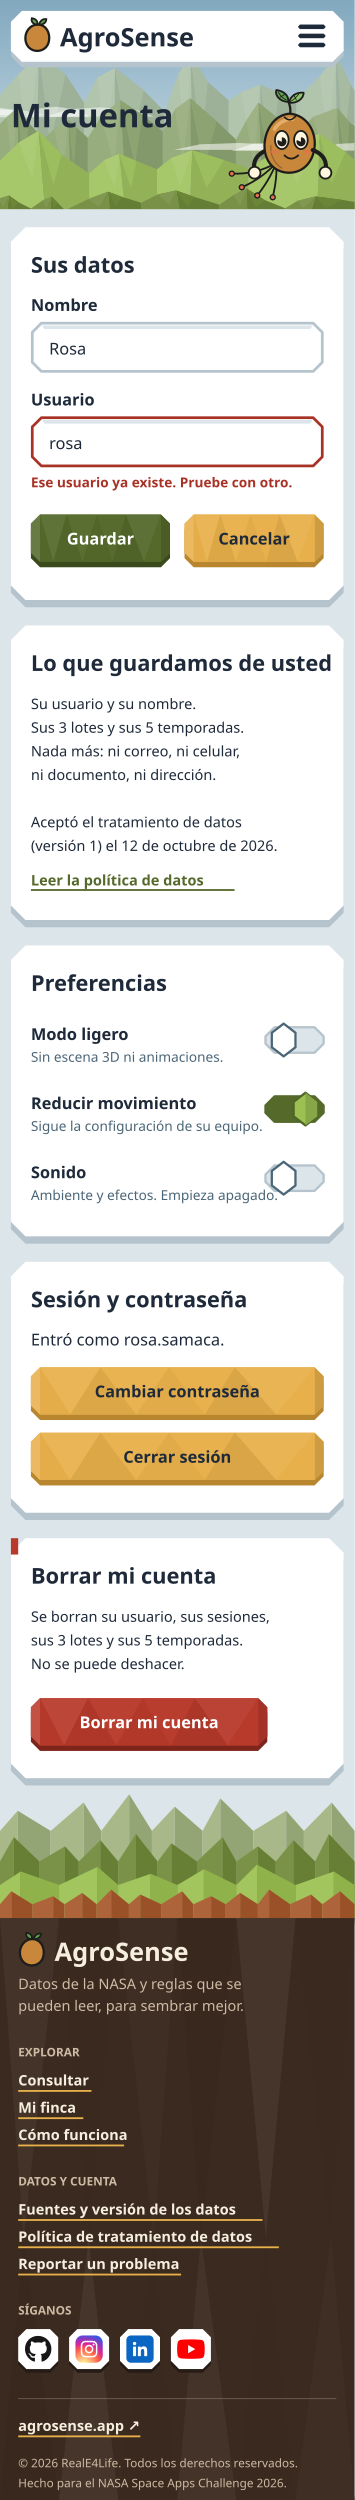
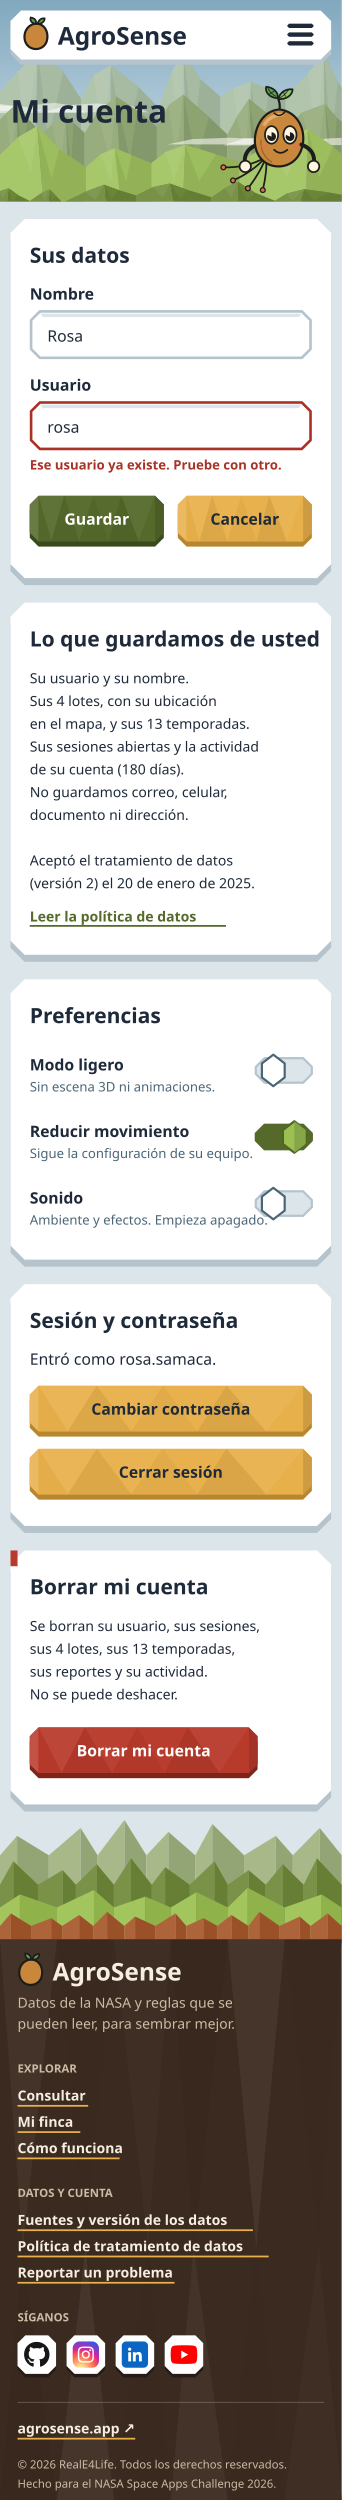
- <svg xmlns="http://www.w3.org/2000/svg" width="390" height="2750" viewBox="0 0 390 2750">
-   <rect width="390" height="2014" fill="#DCE5EA" />
+ <svg xmlns="http://www.w3.org/2000/svg" width="390" height="2854" viewBox="0 0 390 2854">
+   <rect width="390" height="2118" fill="#DCE5EA" />
  <g transform="translate(0 0)">
    <defs>
      <clipPath id="recorte-perfil-m-e">
        <rect width="390" height="230" />
      </clipPath>
    </defs>
    <g id="fondo" clip-path="url(#recorte-perfil-m-e)">
      <g transform="translate(0 -6.875) scale(0.270833)">
        <g id="cielo">
          <defs>
            <linearGradient id="cielo-region" x1="0" y1="0" x2="0" y2="1">
              <stop offset="0" stop-color="#7FA6BC" />
              <stop offset="1" stop-color="#D6E6EE" />
            </linearGradient>
          </defs>
          <rect width="1440" height="900" fill="url(#cielo-region)" />
        </g>
        <g id="lejano">
          <polygon points="-40,454.693 75.877,326.973 158.844,242.359 140.257,900 -40,900" fill="#B1C5AC" />
          <polygon points="158.844,242.359 266.239,327.275 341.38,441.386 341.38,900 140.257,900" fill="#9DB098" />
          <polygon points="75.877,326.973 158.844,242.359 108.067,613.487" fill="#B6C8B2" />
          <polygon points="158.844,242.359 266.239,327.275 203.248,613.637" fill="#A7BBA2" />
          <polygon points="341.38,441.386 395.93,340.965 467.244,301.684 462.617,900 341.38,900" fill="#B1C5AC" />
          <polygon points="467.244,301.684 584.122,392.609 668.729,478.407 668.729,900 462.617,900" fill="#9DB098" />
          <polygon points="395.93,340.965 467.244,301.684 429.274,620.483" fill="#B6C8B2" />
          <polygon points="467.244,301.684 584.122,392.609 523.37,646.304" fill="#A7BBA2" />
          <polygon points="668.729,478.407 724.213,327.825 773.744,246.424 788.926,900 668.729,900" fill="#B1C5AC" />
          <polygon points="773.744,246.424 844.089,358.54 929.16,432.507 929.16,900 788.926,900" fill="#9DB098" />
          <polygon points="724.213,327.825 773.744,246.424 756.569,613.912" fill="#B6C8B2" />
          <polygon points="773.744,246.424 844.089,358.54 816.507,629.27" fill="#A7BBA2" />
          <polygon points="929.16,432.507 981.177,399.492 1056.79,370.344 1061.62,900 929.16,900" fill="#B1C5AC" />
          <polygon points="1056.79,370.344 1134.06,402.289 1204.38,431.29 1204.38,900 1061.62,900" fill="#9DB098" />
          <polygon points="981.177,399.492 1056.79,370.344 1021.4,649.746" fill="#B6C8B2" />
          <polygon points="1056.79,370.344 1134.06,402.289 1097.84,651.144" fill="#A7BBA2" />
          <polygon points="1204.38,431.29 1299.5,334.374 1365.48,249.324 1367.53,900 1204.38,900" fill="#B1C5AC" />
          <polygon points="1365.48,249.324 1423.85,366.704 1480,461.93 1480,900 1367.53,900" fill="#9DB098" />
          <polygon points="1299.5,334.374 1365.48,249.324 1333.52,617.187" fill="#B6C8B2" />
          <polygon points="1365.48,249.324 1423.85,366.704 1395.69,633.352" fill="#A7BBA2" />
        </g>
        <g id="niebla-lejana">
          <polygon points="92.857,501.218 147.105,467.269 228.477,458.782 320.698,471.513 364.097,501.218" fill="#FFFFFF" fill-opacity="0.5" />
          <polygon points="-191.785,501.895 -132.606,466.863 -43.838,458.105 56.766,471.242 104.109,501.895" fill="#FFFFFF" fill-opacity="0.5" />
          <polygon points="-317.941,493.036 -217.747,472.179 -67.454,466.964 102.877,474.786 183.033,493.036" fill="#FFFFFF" fill-opacity="0.5" />
          <polygon points="189.911,498.619 277.206,468.828 408.149,461.381 556.551,472.552 626.387,498.619" fill="#FFFFFF" fill-opacity="0.5" />
        </g>
        <g id="medio">
          <polygon points="-40,569.139 26.541,502.11 71.376,461.985 73.876,900 -40,900" fill="#98AD7E" />
          <polygon points="71.376,461.985 116.925,524.689 177.843,589.049 177.843,900 73.876,900" fill="#84996B" />
          <polygon points="26.541,502.11 71.376,461.985 50.209,701.055" fill="#9EB286" />
          <polygon points="71.376,461.985 116.925,524.689 95.401,712.344" fill="#8DA372" />
          <polygon points="177.843,589.049 220.062,548.382 277.861,513.069 289.471,900 177.843,900" fill="#98AD7E" />
          <polygon points="277.861,513.069 310.176,542.301 356.986,585.522 356.986,900 289.471,900" fill="#84996B" />
          <polygon points="220.062,548.382 277.861,513.069 254.766,724.191" fill="#9EB286" />
          <polygon points="277.861,513.069 310.176,542.301 299.823,721.15" fill="#8DA372" />
          <polygon points="356.986,585.522 410.523,498.543 488.431,432.195 516.602,900 356.986,900" fill="#98AD7E" />
          <polygon points="488.431,432.195 579.683,492.394 661.292,559.909 661.292,900 516.602,900" fill="#84996B" />
          <polygon points="410.523,498.543 488.431,432.195 463.563,699.271" fill="#9EB286" />
          <polygon points="488.431,432.195 579.683,492.394 548.142,696.197" fill="#8DA372" />
          <polygon points="661.292,559.909 710.803,469.331 772.724,424.672 774.723,900 661.292,900" fill="#98AD7E" />
          <polygon points="772.724,424.672 880.708,518.496 958.351,592.042 958.351,900 774.723,900" fill="#84996B" />
          <polygon points="710.803,469.331 772.724,424.672 742.763,684.665" fill="#9EB286" />
          <polygon points="772.724,424.672 880.708,518.496 827.715,709.248" fill="#8DA372" />
          <polygon points="958.351,592.042 999.417,516.354 1049.29,442.694 1069.91,900 958.351,900" fill="#98AD7E" />
          <polygon points="1049.29,442.694 1120.31,499.279 1200.32,570.423 1200.32,900 1069.91,900" fill="#84996B" />
          <polygon points="999.417,516.354 1049.29,442.694 1034.66,708.177" fill="#9EB286" />
          <polygon points="1049.29,442.694 1120.31,499.279 1095.11,699.64" fill="#8DA372" />
          <polygon points="1200.32,570.423 1271.91,500.236 1369.89,464.039 1394.01,900 1200.32,900" fill="#98AD7E" />
          <polygon points="1369.89,464.039 1419.31,521.772 1480,566.564 1480,900 1394.01,900" fill="#84996B" />
          <polygon points="1271.91,500.236 1369.89,464.039 1332.96,700.118" fill="#9EB286" />
          <polygon points="1369.89,464.039 1419.31,521.772 1406.66,710.886" fill="#8DA372" />
        </g>
        <g id="niebla-media">
          <polygon points="1287.07,636.935 1372.18,609.839 1499.85,603.065 1644.54,613.226 1712.63,636.935" fill="#FFFFFF" fill-opacity="0.55" />
          <polygon points="707.3,633.972 811.195,611.617 967.039,606.028 1143.66,614.411 1226.78,633.972" fill="#FFFFFF" fill-opacity="0.55" />
          <polygon points="940.147,638.064 1028.28,609.162 1160.49,601.936 1310.32,612.774 1380.83,638.064" fill="#FFFFFF" fill-opacity="0.55" />
        </g>
        <g id="cercano">
          <polygon points="-40,716.101 77.047,603.741 157.199,556.848 184.3,900 -40,900" fill="#A7C86A" />
          <polygon points="157.199,556.848 249.721,653.337 362.08,730.1 362.08,900 184.3,900" fill="#93B258" />
          <polygon points="77.047,603.741 157.199,556.848 130.674,751.871" fill="#ACCB74" />
          <polygon points="157.199,556.848 249.721,653.337 217.01,776.669" fill="#9CBE5E" />
          <polygon points="362.08,730.1 423.021,676.441 484.217,649.777 510.533,900 362.08,900" fill="#A7C86A" />
          <polygon points="484.217,649.777 553.724,679.025 637.641,712.888 637.641,900 510.533,900" fill="#93B258" />
          <polygon points="423.021,676.441 484.217,649.777 466.777,788.22" fill="#ACCB74" />
          <polygon points="484.217,649.777 553.724,679.025 532.128,789.512" fill="#9CBE5E" />
          <polygon points="637.641,712.888 695.716,667.278 781.448,635.738 769.119,900 637.641,900" fill="#A7C86A" />
          <polygon points="781.448,635.738 910.004,675.809 1009.02,708.287 1009.02,900 769.119,900" fill="#93B258" />
          <polygon points="695.716,667.278 781.448,635.738 732.418,783.639" fill="#ACCB74" />
          <polygon points="781.448,635.738 910.004,675.809 839.561,787.904" fill="#9CBE5E" />
          <polygon points="1009.02,708.287 1127.83,637.125 1298.32,568.841 1287.82,900 1009.02,900" fill="#A7C86A" />
          <polygon points="1298.32,568.841 1403.44,643.662 1480,707.434 1480,900 1287.82,900" fill="#93B258" />
          <polygon points="1127.83,637.125 1298.32,568.841 1207.83,768.562" fill="#ACCB74" />
          <polygon points="1298.32,568.841 1403.44,643.662 1345.63,771.831" fill="#9CBE5E" />
        </g>
        <g id="primer-plano">
          <polygon points="-40,858.628 -3.114,831.774 36.222,819.024 26.952,900 -40,900" fill="#789146" />
          <polygon points="36.222,819.024 76.307,847.633 125.432,872.465 125.432,900 26.952,900" fill="#657E35" />
          <polygon points="-3.114,831.774 36.222,819.024 11.919,865.887" fill="#809852" />
          <polygon points="36.222,819.024 76.307,847.633 51.63,873.817" fill="#6C8638" />
          <polygon points="125.432,872.465 172.811,839.512 209.371,823.486 203.093,900 125.432,900" fill="#789146" />
          <polygon points="209.371,823.486 234.383,849.102 264.237,879.293 264.237,900 203.093,900" fill="#657E35" />
          <polygon points="172.811,839.512 209.371,823.486 187.952,869.756" fill="#809852" />
          <polygon points="209.371,823.486 234.383,849.102 218.738,874.551" fill="#6C8638" />
          <polygon points="264.237,879.293 358.266,834.071 438.429,803.983 447.313,900 264.237,900" fill="#789146" />
          <polygon points="438.429,803.983 495.226,824.925 573.191,848.763 573.191,900 447.313,900" fill="#657E35" />
          <polygon points="358.266,834.071 438.429,803.983 402.79,867.035" fill="#809852" />
          <polygon points="438.429,803.983 495.226,824.925 471.27,862.462" fill="#6C8638" />
          <polygon points="573.191,848.763 642.138,814.536 715.383,798.912 733.052,900 573.191,900" fill="#789146" />
          <polygon points="715.383,798.912 789.153,825.408 891.49,856.63 891.49,900 733.052,900" fill="#657E35" />
          <polygon points="642.138,814.536 715.383,798.912 687.595,857.268" fill="#809852" />
          <polygon points="715.383,798.912 789.153,825.408 761.102,862.704" fill="#6C8638" />
          <polygon points="891.49,856.63 946.7,818.573 1001.86,791.054 1004.53,900 891.49,900" fill="#789146" />
          <polygon points="1001.86,791.054 1075.16,837.815 1158.4,871.375 1158.4,900 1004.53,900" fill="#657E35" />
          <polygon points="946.7,818.573 1001.86,791.054 975.616,859.286" fill="#809852" />
          <polygon points="1001.86,791.054 1075.16,837.815 1039.85,868.908" fill="#6C8638" />
          <polygon points="1158.4,871.375 1207.7,841.249 1281.31,822.952 1257.72,900 1158.4,900" fill="#789146" />
          <polygon points="1281.31,822.952 1389.46,837.224 1480,852.622 1480,900 1257.72,900" fill="#657E35" />
          <polygon points="1207.7,841.249 1281.31,822.952 1232.71,870.624" fill="#809852" />
          <polygon points="1281.31,822.952 1389.46,837.224 1323.59,868.612" fill="#6C8638" />
        </g>
      </g>
    </g>
  </g>
  <g id="barra" transform="translate(0 0)">
    <polygon points="24,18 366,18 378,30 378,62 366,74 24,74 12,62 12,30" fill="#B4C3CC" />
    <polygon points="24,12 366,12 378,24 378,56 366,68 24,68 12,56 12,24" fill="#FFFFFF" />
    <g id="marca" transform="translate(26 18)">
      <path d="M16 9c9 .6 13 9 12 17-.8 8-7 12-13 12S3 34 2 26C1 17 7 9 16 9z" fill="#C8873A" stroke="#1D1D1B" stroke-width="2.5" />
      <path d="M15 9c-5 0-7-4-6-7 4 .6 7 3 6 7zm2 0c4 .6 8-2 8-6-4-.6-7 2-8 6z" fill="#5FA052" stroke="#1D1D1B" stroke-width="2" />
      <text x="40" y="33" font-family="Fredoka" font-weight="600" font-size="28" fill="#1E2A3A" text-anchor="start">AgroSense</text>
    </g>
    <polygon points="330,27 356,27 358,29 358,30 356,32 330,32 328,30 328,29" fill="#1E2A3A" />
    <polygon points="330,37 356,37 358,39 358,40 356,42 330,42 328,40 328,39" fill="#1E2A3A" />
    <polygon points="330,47 356,47 358,49 358,50 356,52 330,52 328,50 328,49" fill="#1E2A3A" />
  </g>
  <text x="12" y="140" font-family="Fredoka" font-weight="600" font-size="36" fill="#1E2A3A" text-anchor="start">Mi cuenta</text>
  <g id="mascota" transform="translate(240 96) scale(0.5)">
    <g id="semilla" transform="translate(0 0)">
      <path d="M128 166 Q85 192 30 190" fill="none" stroke="#1D1D1B" stroke-width="4" stroke-linecap="round" stroke-linejoin="round" />
      <circle cx="30" cy="190" r="5.5" fill="#E76F51" stroke="#1D1D1B" stroke-width="3" />
      <path d="M128 166 Q96 201 52 220" fill="none" stroke="#1D1D1B" stroke-width="4" stroke-linecap="round" stroke-linejoin="round" />
      <circle cx="52" cy="220" r="5.5" fill="#E76F51" stroke="#1D1D1B" stroke-width="3" />
      <path d="M128 166 Q113 204 86 238" fill="none" stroke="#1D1D1B" stroke-width="4" stroke-linecap="round" stroke-linejoin="round" />
      <circle cx="86" cy="238" r="5.5" fill="#E76F51" stroke="#1D1D1B" stroke-width="3" />
      <path d="M128 166 Q130 200 120 242" fill="none" stroke="#1D1D1B" stroke-width="4" stroke-linecap="round" stroke-linejoin="round" />
      <circle cx="120" cy="242" r="5.5" fill="#E76F51" stroke="#1D1D1B" stroke-width="3" />
      <path d="M108 138 C82 148 76 166 80 184" fill="none" stroke="#1D1D1B" stroke-width="9" stroke-linecap="round" stroke-linejoin="round" />
      <circle cx="80" cy="188" r="13" fill="#FFF6E0" stroke="#1D1D1B" stroke-width="4" />
      <path d="M158 62 C160 48 158 40 154 30" fill="none" stroke="#1D1D1B" stroke-width="5" stroke-linecap="round" stroke-linejoin="round" />
      <path d="M154 32 C136 32 124 18 128 6 C144 8 156 18 154 32Z" fill="#5FA052" stroke="#1D1D1B" stroke-width="4" stroke-linecap="round" stroke-linejoin="round" />
      <path d="M156 34 C172 36 188 26 188 12 C172 10 158 20 156 34Z" fill="#8CC56A" stroke="#1D1D1B" stroke-width="4" stroke-linecap="round" stroke-linejoin="round" />
      <path d="M150 28 C142 24 136 18 132 10 M146 16 L136 22 M178 14 C172 22 166 28 158 32 M172 28 L166 16" fill="none" stroke="#1D1D1B" stroke-width="1.8" stroke-linecap="round" stroke-linejoin="round" />
      <path d="M158 58 C196 62 216 98 212 132 C208 168 184 188 156 188 C126 188 104 166 102 134 C100 98 122 60 158 58Z" fill="#C8873A" stroke="#1D1D1B" stroke-width="5" stroke-linecap="round" stroke-linejoin="round" />
      <path d="M124 92 A46 46 0 0 1 164 70" fill="none" stroke="#E3AE68" stroke-width="8" stroke-linecap="round" stroke-linejoin="round" />
      <path d="M116 128 C114 150 124 168 140 178" fill="none" stroke="#1D1D1B" stroke-width="2.5" stroke-linecap="round" stroke-linejoin="round" opacity="0.35" />
      <path d="M146 66 Q158 78 170 64" fill="none" stroke="#1D1D1B" stroke-width="3.5" stroke-linecap="round" stroke-linejoin="round" />
      <ellipse cx="124" cy="142" rx="9" ry="5" fill="#E76F51" opacity="0.55" />
      <ellipse cx="196" cy="142" rx="9" ry="5" fill="#E76F51" opacity="0.55" />
      <ellipse cx="140" cy="116" rx="15" ry="20" fill="#FFF6E0" stroke="#1D1D1B" stroke-width="4" />
      <path d="M140 120 m0 -10 a10 10 0 1 1 -9 6 l9 4Z" fill="#1D1D1B" />
      <ellipse cx="182" cy="116" rx="15" ry="20" fill="#FFF6E0" stroke="#1D1D1B" stroke-width="4" />
      <path d="M182 120 m0 -10 a10 10 0 1 1 -9 6 l9 4Z" fill="#1D1D1B" />
      <path d="M146 150 Q160 164 176 150" fill="none" stroke="#1D1D1B" stroke-width="4" stroke-linecap="round" stroke-linejoin="round" />
      <path d="M208 138 C234 148 240 166 236 184" fill="none" stroke="#1D1D1B" stroke-width="9" stroke-linecap="round" stroke-linejoin="round" />
      <circle cx="236" cy="188" r="13" fill="#FFF6E0" stroke="#1D1D1B" stroke-width="4" />
    </g>
  </g>
  <g id="tarjeta" transform="translate(12 250)">
    <polygon points="16,8 350,8 366,24 366,402 350,418 16,418 0,402 0,24" fill="#B4C3CC" />
    <polygon points="16,0 350,0 366,16 366,394 350,410 16,410 0,394 0,16" fill="#FFFFFF" />
  </g>
  <g id="sus-datos" transform="translate(12 250)">
    <text x="22" y="50" font-family="Fredoka" font-weight="600" font-size="24" fill="#1E2A3A" text-anchor="start">Sus datos</text>
    <g id="campo-nombre" transform="translate(22 92)">
      <text x="0" y="0" font-family="Atkinson Hyperlegible" font-weight="700" font-size="18" fill="#1E2A3A" text-anchor="start">Nombre</text>
      <polygon points="11.5,13.5 310.5,13.5 320.5,23.5 320.5,56.5 310.5,66.5 11.5,66.5 1.5,56.5 1.5,23.5" fill="#FFFFFF" stroke="#B4C3CC" stroke-width="3" stroke-linejoin="round" />
      <polygon points="12,16 310,16 307,20 15,20" fill="#DCE5EA" />
      <text x="20" y="48" font-family="Atkinson Hyperlegible" font-weight="400" font-size="18" fill="#1E2A3A" text-anchor="start">Rosa</text>
    </g>
    <g id="campo-usuario" transform="translate(22 196)">
      <text x="0" y="0" font-family="Atkinson Hyperlegible" font-weight="700" font-size="18" fill="#1E2A3A" text-anchor="start">Usuario</text>
      <polygon points="11.5,13.5 310.5,13.5 320.5,23.5 320.5,56.5 310.5,66.5 11.5,66.5 1.5,56.5 1.5,23.5" fill="#FFFFFF" stroke="#A93226" stroke-width="3" stroke-linejoin="round" />
      <polygon points="12,16 310,16 307,20 15,20" fill="#DCE5EA" />
      <text x="20" y="48" font-family="Atkinson Hyperlegible" font-weight="400" font-size="18" fill="#1E2A3A" text-anchor="start">rosa</text>
      <text x="0" y="90" font-family="Atkinson Hyperlegible" font-weight="700" font-size="15" fill="#A93226" text-anchor="start">Ese usuario ya existe. Pruebe con otro.</text>
    </g>
    <g id="boton-primary" transform="translate(22 316)">
      <polygon points="10,6 143,6 153,16 153,48 143,58 10,58 0,48 0,16" fill="#3A4A1D" />
      <polygon points="10,0 143,0 153,10 153,42 143,52 10,52 0,42 0,10" fill="#55692B" />
      <polygon points="10,0 10,52 0,42 0,10" fill="#697B44" />
      <polygon points="143,0 153,10 153,42 143,52" fill="#4B5C26" />
      <polygon points="10,0 39.26,0 24.63,52" fill="#5F7238" />
      <polygon points="10,0 24.63,52 10,52" fill="#54672A" />
      <polygon points="39.26,0 72.51,0 56.55,52" fill="#5B6E32" />
      <polygon points="39.26,0 56.55,52 24.63,52" fill="#516429" />
      <polygon points="72.51,0 104.43,0 89.8,52" fill="#586B2E" />
      <polygon points="72.51,0 89.8,52 56.55,52" fill="#52662A" />
      <polygon points="104.43,0 143,0 124.38,52" fill="#5D7035" />
      <polygon points="104.43,0 124.38,52 89.8,52" fill="#4F6228" />
      <polygon points="143,0 143,52 124.38,52" fill="#55692B" />
      <text x="76.5" y="33" font-family="Atkinson Hyperlegible" font-weight="700" font-size="18" fill="#FFFFFF" text-anchor="middle">Guardar</text>
    </g>
    <g id="boton-secondary" transform="translate(191 316)">
      <polygon points="10,6 143,6 153,16 153,48 143,58 10,58 0,48 0,16" fill="#B8862E" />
      <polygon points="10,0 143,0 153,10 153,42 143,52 10,52 0,42 0,10" fill="#E8B04B" />
      <polygon points="10,0 10,52 0,42 0,10" fill="#EBB961" />
      <polygon points="143,0 153,10 153,42 143,52" fill="#CC9B42" />
      <polygon points="10,0 39.26,0 24.63,52" fill="#E9B556" />
      <polygon points="10,0 24.63,52 10,52" fill="#E5AD4A" />
      <polygon points="39.26,0 72.51,0 56.55,52" fill="#E9B351" />
      <polygon points="39.26,0 56.55,52 24.63,52" fill="#DCA747" />
      <polygon points="72.51,0 104.43,0 89.8,52" fill="#E8B14E" />
      <polygon points="72.51,0 89.8,52 56.55,52" fill="#E1AB49" />
      <polygon points="104.43,0 143,0 124.38,52" fill="#E9B453" />
      <polygon points="104.43,0 124.38,52 89.8,52" fill="#D9A546" />
      <polygon points="143,0 143,52 124.38,52" fill="#E8B04B" />
      <text x="76.5" y="33" font-family="Atkinson Hyperlegible" font-weight="700" font-size="18" fill="#1E2A3A" text-anchor="middle">Cancelar</text>
    </g>
  </g>
  <g id="tarjeta" transform="translate(12 688)">
-     <polygon points="16,8 350,8 366,24 366,316 350,332 16,332 0,316 0,24" fill="#B4C3CC" />
-     <polygon points="16,0 350,0 366,16 366,308 350,324 16,324 0,308 0,16" fill="#FFFFFF" />
+     <polygon points="16,8 350,8 366,24 366,394 350,410 16,410 0,394 0,24" fill="#B4C3CC" />
+     <polygon points="16,0 350,0 366,16 366,386 350,402 16,402 0,386 0,16" fill="#FFFFFF" />
  </g>
  <g id="lo-que-guardamos" transform="translate(12 688)">
    <text x="22" y="50" font-family="Fredoka" font-weight="600" font-size="24" fill="#1E2A3A" text-anchor="start">Lo que guardamos de usted</text>
    <text x="22" y="92" font-family="Atkinson Hyperlegible" font-weight="400" font-size="16" fill="#1E2A3A" text-anchor="start">Su usuario y su nombre.</text>
-     <text x="22" y="118" font-family="Atkinson Hyperlegible" font-weight="400" font-size="16" fill="#1E2A3A" text-anchor="start">Sus 3 lotes y sus 5 temporadas.</text>
-     <text x="22" y="144" font-family="Atkinson Hyperlegible" font-weight="400" font-size="16" fill="#1E2A3A" text-anchor="start">Nada más: ni correo, ni celular,</text>
-     <text x="22" y="170" font-family="Atkinson Hyperlegible" font-weight="400" font-size="16" fill="#1E2A3A" text-anchor="start">ni documento, ni dirección.</text>
-     <text x="22" y="196" font-family="Atkinson Hyperlegible" font-weight="400" font-size="16" fill="#1E2A3A" text-anchor="start" />
-     <text x="22" y="222" font-family="Atkinson Hyperlegible" font-weight="400" font-size="16" fill="#1E2A3A" text-anchor="start">Aceptó el tratamiento de datos</text>
-     <text x="22" y="248" font-family="Atkinson Hyperlegible" font-weight="400" font-size="16" fill="#1E2A3A" text-anchor="start">(versión 1) el 12 de octubre de 2026.</text>
-     <text x="22" y="286" font-family="Atkinson Hyperlegible" font-weight="700" font-size="16" fill="#55692B" text-anchor="start">Leer la política de datos</text>
-     <rect x="22" y="290" width="224" height="2" fill="#55692B" />
-   </g>
-   <g id="tarjeta" transform="translate(12 1040)">
+     <text x="22" y="118" font-family="Atkinson Hyperlegible" font-weight="400" font-size="16" fill="#1E2A3A" text-anchor="start">Sus 4 lotes, con su ubicación</text>
+     <text x="22" y="144" font-family="Atkinson Hyperlegible" font-weight="400" font-size="16" fill="#1E2A3A" text-anchor="start">en el mapa, y sus 13 temporadas.</text>
+     <text x="22" y="170" font-family="Atkinson Hyperlegible" font-weight="400" font-size="16" fill="#1E2A3A" text-anchor="start">Sus sesiones abiertas y la actividad</text>
+     <text x="22" y="196" font-family="Atkinson Hyperlegible" font-weight="400" font-size="16" fill="#1E2A3A" text-anchor="start">de su cuenta (180 días).</text>
+     <text x="22" y="222" font-family="Atkinson Hyperlegible" font-weight="400" font-size="16" fill="#1E2A3A" text-anchor="start">No guardamos correo, celular,</text>
+     <text x="22" y="248" font-family="Atkinson Hyperlegible" font-weight="400" font-size="16" fill="#1E2A3A" text-anchor="start">documento ni dirección.</text>
+     <text x="22" y="274" font-family="Atkinson Hyperlegible" font-weight="400" font-size="16" fill="#1E2A3A" text-anchor="start" />
+     <text x="22" y="300" font-family="Atkinson Hyperlegible" font-weight="400" font-size="16" fill="#1E2A3A" text-anchor="start">Aceptó el tratamiento de datos</text>
+     <text x="22" y="326" font-family="Atkinson Hyperlegible" font-weight="400" font-size="16" fill="#1E2A3A" text-anchor="start">(versión 2) el 20 de enero de 2025.</text>
+     <text x="22" y="364" font-family="Atkinson Hyperlegible" font-weight="700" font-size="16" fill="#55692B" text-anchor="start">Leer la política de datos</text>
+     <rect x="22" y="368" width="224" height="2" fill="#55692B" />
+   </g>
+   <g id="tarjeta" transform="translate(12 1118)">
    <polygon points="16,8 350,8 366,24 366,312 350,328 16,328 0,312 0,24" fill="#B4C3CC" />
    <polygon points="16,0 350,0 366,16 366,304 350,320 16,320 0,304 0,16" fill="#FFFFFF" />
  </g>
-   <g id="preferencias" transform="translate(12 1040)">
+   <g id="preferencias" transform="translate(12 1118)">
    <text x="22" y="50" font-family="Fredoka" font-weight="600" font-size="24" fill="#1E2A3A" text-anchor="start">Preferencias</text>
    <g id="preferencia" transform="translate(22 0)">
      <text x="0" y="104" font-family="Atkinson Hyperlegible" font-weight="700" font-size="18" fill="#1E2A3A" text-anchor="start">Modo ligero</text>
      <text x="0" y="128" font-family="Atkinson Hyperlegible" font-weight="400" font-size="15" fill="#4A6576" text-anchor="start">Sin escena 3D ni animaciones.</text>
      <g id="interruptor" transform="translate(258 84)">
        <polygon points="10,6 54,6 64,16 64,24 54,34 10,34 0,24 0,16" fill="#DCE5EA" stroke="#B4C3CC" stroke-width="2.5" stroke-linejoin="round" />
        <polygon points="20,2 33,12 33,28 20,38 7,28 7,12" fill="#FFFFFF" stroke="#4A6576" stroke-width="2.5" stroke-linejoin="round" />
      </g>
    </g>
    <g id="preferencia" transform="translate(22 0)">
      <text x="0" y="180" font-family="Atkinson Hyperlegible" font-weight="700" font-size="18" fill="#1E2A3A" text-anchor="start">Reducir movimiento</text>
      <text x="0" y="204" font-family="Atkinson Hyperlegible" font-weight="400" font-size="15" fill="#4A6576" text-anchor="start">Sigue la configuración de su equipo.</text>
      <g id="interruptor" transform="translate(258 160)">
        <polygon points="10,6 54,6 64,16 64,24 54,34 10,34 0,24 0,16" fill="#55692B" stroke="#55692B" stroke-width="2.5" stroke-linejoin="round" />
        <polygon points="44,2 57,12 57,28 44,38 31,28 31,12" fill="#9CC152" stroke="#4F6624" stroke-width="2.5" stroke-linejoin="round" />
        <polygon points="44,2 57,12 57,28 44,38" fill="#86A647" />
      </g>
    </g>
    <g id="preferencia" transform="translate(22 0)">
      <text x="0" y="256" font-family="Atkinson Hyperlegible" font-weight="700" font-size="18" fill="#1E2A3A" text-anchor="start">Sonido</text>
      <text x="0" y="280" font-family="Atkinson Hyperlegible" font-weight="400" font-size="15" fill="#4A6576" text-anchor="start">Ambiente y efectos. Empieza apagado.</text>
      <g id="interruptor" transform="translate(258 236)">
        <polygon points="10,6 54,6 64,16 64,24 54,34 10,34 0,24 0,16" fill="#DCE5EA" stroke="#B4C3CC" stroke-width="2.5" stroke-linejoin="round" />
        <polygon points="20,2 33,12 33,28 20,38 7,28 7,12" fill="#FFFFFF" stroke="#4A6576" stroke-width="2.5" stroke-linejoin="round" />
      </g>
    </g>
  </g>
-   <g id="tarjeta" transform="translate(12 1388)">
+   <g id="tarjeta" transform="translate(12 1466)">
    <polygon points="16,8 350,8 366,24 366,268 350,284 16,284 0,268 0,24" fill="#B4C3CC" />
    <polygon points="16,0 350,0 366,16 366,260 350,276 16,276 0,260 0,16" fill="#FFFFFF" />
  </g>
-   <g id="sesion" transform="translate(12 1388)">
+   <g id="sesion" transform="translate(12 1466)">
    <text x="22" y="50" font-family="Fredoka" font-weight="600" font-size="24" fill="#1E2A3A" text-anchor="start">Sesión y contraseña</text>
    <text x="22" y="92" font-family="Atkinson Hyperlegible" font-weight="400" font-size="18" fill="#1E2A3A" text-anchor="start">Entró como rosa.samaca.</text>
    <g id="boton-secondary" transform="translate(22 116)">
      <polygon points="10,6 312,6 322,16 322,48 312,58 10,58 0,48 0,16" fill="#B8862E" />
      <polygon points="10,0 312,0 322,10 322,42 312,52 10,52 0,42 0,10" fill="#E8B04B" />
      <polygon points="10,0 10,52 0,42 0,10" fill="#EBB961" />
      <polygon points="312,0 322,10 322,42 312,52" fill="#CC9B42" />
      <polygon points="10,0 76.44,0 43.22,52" fill="#E9B556" />
      <polygon points="10,0 43.22,52 10,52" fill="#E5AD4A" />
      <polygon points="76.44,0 151.94,0 115.7,52" fill="#E9B351" />
      <polygon points="76.44,0 115.7,52 43.22,52" fill="#DCA747" />
      <polygon points="151.94,0 224.42,0 191.2,52" fill="#E8B14E" />
      <polygon points="151.94,0 191.2,52 115.7,52" fill="#E1AB49" />
      <polygon points="224.42,0 312,0 269.72,52" fill="#E9B453" />
      <polygon points="224.42,0 269.72,52 191.2,52" fill="#D9A546" />
      <polygon points="312,0 312,52 269.72,52" fill="#E8B04B" />
      <text x="161" y="33" font-family="Atkinson Hyperlegible" font-weight="700" font-size="18" fill="#1E2A3A" text-anchor="middle">Cambiar contraseña</text>
    </g>
    <g id="boton-secondary" transform="translate(22 188)">
      <polygon points="10,6 312,6 322,16 322,48 312,58 10,58 0,48 0,16" fill="#B8862E" />
      <polygon points="10,0 312,0 322,10 322,42 312,52 10,52 0,42 0,10" fill="#E8B04B" />
      <polygon points="10,0 10,52 0,42 0,10" fill="#EBB961" />
      <polygon points="312,0 322,10 322,42 312,52" fill="#CC9B42" />
      <polygon points="10,0 76.44,0 43.22,52" fill="#E9B556" />
      <polygon points="10,0 43.22,52 10,52" fill="#E5AD4A" />
      <polygon points="76.44,0 151.94,0 115.7,52" fill="#E9B351" />
      <polygon points="76.44,0 115.7,52 43.22,52" fill="#DCA747" />
      <polygon points="151.94,0 224.42,0 191.2,52" fill="#E8B14E" />
      <polygon points="151.94,0 191.2,52 115.7,52" fill="#E1AB49" />
      <polygon points="224.42,0 312,0 269.72,52" fill="#E9B453" />
      <polygon points="224.42,0 269.72,52 191.2,52" fill="#D9A546" />
      <polygon points="312,0 312,52 269.72,52" fill="#E8B04B" />
      <text x="161" y="33" font-family="Atkinson Hyperlegible" font-weight="700" font-size="18" fill="#1E2A3A" text-anchor="middle">Cerrar sesión</text>
    </g>
  </g>
-   <g id="tarjeta" transform="translate(12 1692)">
-     <polygon points="16,8 350,8 366,24 366,256 350,272 16,272 0,256 0,24" fill="#B4C3CC" />
-     <polygon points="16,0 350,0 366,16 366,248 350,264 16,264 0,248 0,16" fill="#FFFFFF" />
-   </g>
-   <g id="borrar-cuenta" transform="translate(12 1692)">
+   <g id="tarjeta" transform="translate(12 1770)">
+     <polygon points="16,8 350,8 366,24 366,282 350,298 16,298 0,282 0,24" fill="#B4C3CC" />
+     <polygon points="16,0 350,0 366,16 366,274 350,290 16,290 0,274 0,16" fill="#FFFFFF" />
+   </g>
+   <g id="borrar-cuenta" transform="translate(12 1770)">
    <polygon points="0,18 8,18 8,0 0,0" fill="#B83A2B" />
    <text x="22" y="50" font-family="Fredoka" font-weight="600" font-size="24" fill="#1E2A3A" text-anchor="start">Borrar mi cuenta</text>
    <text x="22" y="92" font-family="Atkinson Hyperlegible" font-weight="400" font-size="16" fill="#1E2A3A" text-anchor="start">Se borran su usuario, sus sesiones,</text>
-     <text x="22" y="118" font-family="Atkinson Hyperlegible" font-weight="400" font-size="16" fill="#1E2A3A" text-anchor="start">sus 3 lotes y sus 5 temporadas.</text>
-     <text x="22" y="144" font-family="Atkinson Hyperlegible" font-weight="400" font-size="16" fill="#1E2A3A" text-anchor="start">No se puede deshacer.</text>
-     <g id="boton-danger" transform="translate(22 176)">
+     <text x="22" y="118" font-family="Atkinson Hyperlegible" font-weight="400" font-size="16" fill="#1E2A3A" text-anchor="start">sus 4 lotes, sus 13 temporadas,</text>
+     <text x="22" y="144" font-family="Atkinson Hyperlegible" font-weight="400" font-size="16" fill="#1E2A3A" text-anchor="start">sus reportes y su actividad.</text>
+     <text x="22" y="170" font-family="Atkinson Hyperlegible" font-weight="400" font-size="16" fill="#1E2A3A" text-anchor="start">No se puede deshacer.</text>
+     <g id="boton-danger" transform="translate(22 202)">
      <polygon points="10,6 250,6 260,16 260,48 250,58 10,58 0,48 0,16" fill="#7E251B" />
      <polygon points="10,0 250,0 260,10 260,42 250,52 10,52 0,42 0,10" fill="#B83A2B" />
      <polygon points="10,0 10,52 0,42 0,10" fill="#C15244" />
      <polygon points="250,0 260,10 260,42 250,52" fill="#A23326" />
      <polygon points="10,0 62.8,0 36.4,52" fill="#BC4638" />
      <polygon points="10,0 36.4,52 10,52" fill="#B5392A" />
      <polygon points="62.8,0 122.8,0 94,52" fill="#BA4132" />
      <polygon points="62.8,0 94,52 36.4,52" fill="#AF3729" />
      <polygon points="122.8,0 180.4,0 154,52" fill="#B93D2E" />
      <polygon points="122.8,0 154,52 94,52" fill="#B2382A" />
      <polygon points="180.4,0 250,0 216.4,52" fill="#BB4335" />
      <polygon points="180.4,0 216.4,52 154,52" fill="#AC3628" />
      <polygon points="250,0 250,52 216.4,52" fill="#B83A2B" />
      <text x="130" y="33" font-family="Atkinson Hyperlegible" font-weight="700" font-size="18" fill="#FFFFFF" text-anchor="middle">Borrar mi cuenta</text>
    </g>
  </g>
-   <g id="pie" transform="translate(0 2014)">
+   <g id="pie" transform="translate(0 2118)">
    <rect x="0" y="0" width="390" height="96" fill="#DCE5EA" />
    <polygon points="0,0 19.5,-22.176 19.5,96 0,96" fill="#A8B888" />
    <polygon points="19.5,-22.176 55.714,0 55.714,96 19.5,96" fill="#94A575" />
    <polygon points="55.714,0 91.929,-31.248 91.929,96 55.714,96" fill="#A8B888" />
    <polygon points="91.929,-31.248 111.429,0 111.429,96 91.929,96" fill="#94A575" />
    <polygon points="111.429,0 142.071,-40.32 142.071,96 111.429,96" fill="#A8B888" />
    <polygon points="142.071,-40.32 167.143,0 167.143,96 142.071,96" fill="#94A575" />
    <polygon points="167.143,0 192.214,-26.712 192.214,96 167.143,96" fill="#A8B888" />
    <polygon points="192.214,-26.712 222.857,0 222.857,96 192.214,96" fill="#94A575" />
    <polygon points="222.857,0 242.357,-35.784 242.357,96 222.857,96" fill="#A8B888" />
    <polygon points="242.357,-35.784 278.571,0 278.571,96 242.357,96" fill="#94A575" />
    <polygon points="278.571,0 314.786,-22.176 314.786,96 278.571,96" fill="#A8B888" />
    <polygon points="314.786,-22.176 334.286,0 334.286,96 314.786,96" fill="#94A575" />
    <polygon points="334.286,0 364.929,-31.248 364.929,96 334.286,96" fill="#A8B888" />
    <polygon points="364.929,-31.248 390,0 390,96 364.929,96" fill="#94A575" />
    <polygon points="0,33.6 15.167,6.762 15.167,96 0,96" fill="#799248" />
    <polygon points="15.167,6.762 43.333,33.6 43.333,96 15.167,96" fill="#667F35" />
    <polygon points="43.333,33.6 71.5,16.968 71.5,96 43.333,96" fill="#799248" />
    <polygon points="71.5,16.968 86.667,33.6 86.667,96 71.5,96" fill="#667F35" />
    <polygon points="86.667,33.6 110.5,10.164 110.5,96 86.667,96" fill="#799248" />
    <polygon points="110.5,10.164 130,33.6 130,96 110.5,96" fill="#667F35" />
    <polygon points="130,33.6 149.5,3.36 149.5,96 130,96" fill="#799248" />
    <polygon points="149.5,3.36 173.333,33.6 173.333,96 149.5,96" fill="#667F35" />
    <polygon points="173.333,33.6 188.5,13.566 188.5,96 173.333,96" fill="#799248" />
    <polygon points="188.5,13.566 216.667,33.6 216.667,96 188.5,96" fill="#667F35" />
    <polygon points="216.667,33.6 244.833,6.762 244.833,96 216.667,96" fill="#799248" />
    <polygon points="244.833,6.762 260,33.6 260,96 244.833,96" fill="#667F35" />
    <polygon points="260,33.6 283.833,16.968 283.833,96 260,96" fill="#799248" />
    <polygon points="283.833,16.968 303.333,33.6 303.333,96 283.833,96" fill="#667F35" />
    <polygon points="303.333,33.6 322.833,10.164 322.833,96 303.333,96" fill="#799248" />
    <polygon points="322.833,10.164 346.667,33.6 346.667,96 322.833,96" fill="#667F35" />
    <polygon points="346.667,33.6 361.833,3.36 361.833,96 346.667,96" fill="#799248" />
    <polygon points="361.833,3.36 390,33.6 390,96 361.833,96" fill="#667F35" />
    <polygon points="0,59.52 22.75,44.638 22.75,96 0,96" fill="#A3C55E" />
    <polygon points="22.75,44.638 65,59.52 65,96 22.75,96" fill="#90B24B" />
    <polygon points="65,59.52 107.25,39.583 107.25,96 65,96" fill="#A3C55E" />
    <polygon points="107.25,39.583 130,59.52 130,96 107.25,96" fill="#90B24B" />
    <polygon points="130,59.52 165.75,47.165 165.75,96 130,96" fill="#A3C55E" />
    <polygon points="165.75,47.165 195,59.52 195,96 165.75,96" fill="#90B24B" />
    <polygon points="195,59.52 224.25,42.11 224.25,96 195,96" fill="#A3C55E" />
    <polygon points="224.25,42.11 260,59.52 260,96 224.25,96" fill="#90B24B" />
    <polygon points="260,59.52 282.75,37.056 282.75,96 260,96" fill="#A3C55E" />
    <polygon points="282.75,37.056 325,59.52 325,96 282.75,96" fill="#90B24B" />
    <polygon points="325,59.52 367.25,44.638 367.25,96 325,96" fill="#A3C55E" />
    <polygon points="367.25,44.638 390,59.52 390,96 367.25,96" fill="#90B24B" />
    <polygon points="0,80.64 12.409,66.326 12.409,96 0,96" fill="#AE643A" />
    <polygon points="12.409,66.326 35.455,80.64 35.455,96 12.409,96" fill="#9B5128" />
    <polygon points="35.455,80.64 58.5,71.77 58.5,96 35.455,96" fill="#AE643A" />
    <polygon points="58.5,71.77 70.909,80.64 70.909,96 58.5,96" fill="#9B5128" />
    <polygon points="70.909,80.64 90.409,68.141 90.409,96 70.909,96" fill="#AE643A" />
    <polygon points="90.409,68.141 106.364,80.64 106.364,96 90.409,96" fill="#9B5128" />
    <polygon points="106.364,80.64 122.318,64.512 122.318,96 106.364,96" fill="#AE643A" />
    <polygon points="122.318,64.512 141.818,80.64 141.818,96 122.318,96" fill="#9B5128" />
    <polygon points="141.818,80.64 154.227,69.955 154.227,96 141.818,96" fill="#AE643A" />
    <polygon points="154.227,69.955 177.273,80.64 177.273,96 154.227,96" fill="#9B5128" />
    <polygon points="177.273,80.64 200.318,66.326 200.318,96 177.273,96" fill="#AE643A" />
    <polygon points="200.318,66.326 212.727,80.64 212.727,96 200.318,96" fill="#9B5128" />
    <polygon points="212.727,80.64 232.227,71.77 232.227,96 212.727,96" fill="#AE643A" />
    <polygon points="232.227,71.77 248.182,80.64 248.182,96 232.227,96" fill="#9B5128" />
    <polygon points="248.182,80.64 264.136,68.141 264.136,96 248.182,96" fill="#AE643A" />
    <polygon points="264.136,68.141 283.636,80.64 283.636,96 264.136,96" fill="#9B5128" />
    <polygon points="283.636,80.64 296.045,64.512 296.045,96 283.636,96" fill="#AE643A" />
    <polygon points="296.045,64.512 319.091,80.64 319.091,96 296.045,96" fill="#9B5128" />
    <polygon points="319.091,80.64 342.136,69.955 342.136,96 319.091,96" fill="#AE643A" />
    <polygon points="342.136,69.955 354.545,80.64 354.545,96 342.136,96" fill="#9B5128" />
    <polygon points="354.545,80.64 374.045,66.326 374.045,96 354.545,96" fill="#AE643A" />
    <polygon points="374.045,66.326 390,80.64 390,96 374.045,96" fill="#9B5128" />
    <rect x="0" y="96" width="390" height="640" fill="#3B2A20" />
    <polygon points="0,96 65,96 26,448" fill="#433329" />
    <polygon points="26,448 65,736 0,736" fill="#38281E" />
    <polygon points="65,96 130,96 97.5,448" fill="#39291F" />
    <polygon points="97.5,448 130,736 65,736" fill="#45352B" />
    <polygon points="130,96 195,96 169,448" fill="#3F2E24" />
    <polygon points="169,448 195,736 130,736" fill="#3A291F" />
    <polygon points="195,96 260,96 221,448" fill="#38281E" />
    <polygon points="221,448 260,736 195,736" fill="#433329" />
    <polygon points="260,96 325,96 292.5,448" fill="#45352B" />
    <polygon points="292.5,448 325,736 260,736" fill="#39291F" />
    <polygon points="325,96 390,96 364,448" fill="#3A291F" />
    <polygon points="364,448 390,736 325,736" fill="#3F2E24" />
    <g id="marca" transform="translate(20 110)">
      <path d="M16 9c9 .6 13 9 12 17-.8 8-7 12-13 12S3 34 2 26C1 17 7 9 16 9z" fill="#C8873A" stroke="#1D1D1B" stroke-width="2.5" />
      <path d="M15 9c-5 0-7-4-6-7 4 .6 7 3 6 7zm2 0c4 .6 8-2 8-6-4-.6-7 2-8 6z" fill="#5FA052" stroke="#1D1D1B" stroke-width="2" />
      <text x="40" y="33" font-family="Fredoka" font-weight="600" font-size="28" fill="#F6EEDF" text-anchor="start">AgroSense</text>
    </g>
    <text x="20" y="174" font-family="Atkinson Hyperlegible" font-weight="400" font-size="16" fill="#CDBBA3" text-anchor="start">Datos de la NASA y reglas que se</text>
    <text x="20" y="198" font-family="Atkinson Hyperlegible" font-weight="400" font-size="16" fill="#CDBBA3" text-anchor="start">pueden leer, para sembrar mejor.</text>
    <text x="20" y="248" font-family="Atkinson Hyperlegible" font-weight="700" font-size="13" fill="#CDBBA3" text-anchor="start">EXPLORAR</text>
    <text x="20" y="280" font-family="Atkinson Hyperlegible" font-weight="700" font-size="16" fill="#F6EEDF" text-anchor="start">Consultar</text>
    <rect x="20" y="285" width="80.64" height="2" fill="#E8B04B" />
    <text x="20" y="310" font-family="Atkinson Hyperlegible" font-weight="700" font-size="16" fill="#F6EEDF" text-anchor="start">Mi finca</text>
    <rect x="20" y="315" width="71.68" height="2" fill="#E8B04B" />
    <text x="20" y="340" font-family="Atkinson Hyperlegible" font-weight="700" font-size="16" fill="#F6EEDF" text-anchor="start">Cómo funciona</text>
    <rect x="20" y="345" width="116.48" height="2" fill="#E8B04B" />
    <text x="20" y="390" font-family="Atkinson Hyperlegible" font-weight="700" font-size="13" fill="#CDBBA3" text-anchor="start">DATOS Y CUENTA</text>
    <text x="20" y="422" font-family="Atkinson Hyperlegible" font-weight="700" font-size="16" fill="#F6EEDF" text-anchor="start">Fuentes y versión de los datos</text>
    <rect x="20" y="427" width="268.8" height="2" fill="#E8B04B" />
    <text x="20" y="452" font-family="Atkinson Hyperlegible" font-weight="700" font-size="16" fill="#F6EEDF" text-anchor="start">Política de tratamiento de datos</text>
    <rect x="20" y="457" width="286.72" height="2" fill="#E8B04B" />
    <text x="20" y="482" font-family="Atkinson Hyperlegible" font-weight="700" font-size="16" fill="#F6EEDF" text-anchor="start">Reportar un problema</text>
    <rect x="20" y="487" width="179.2" height="2" fill="#E8B04B" />
    <text x="20" y="532" font-family="Atkinson Hyperlegible" font-weight="700" font-size="13" fill="#CDBBA3" text-anchor="start">SÍGANOS</text>
    <g id="red-github" transform="translate(20 548)">
      <polygon points="9,4 35,4 44,13 44,39 35,48 9,48 0,39 0,13" fill="#261B15" />
      <polygon points="9,0 35,0 44,9 44,35 35,44 9,44 0,35 0,9" fill="#FFFFFF" />
      <path transform="translate(7.47 7.00) scale(0.0586)" d="M165.9 397.4c0 2-2.3 3.6-5.2 3.6-3.3.3-5.6-1.3-5.6-3.6 0-2 2.3-3.6 5.2-3.6 3-.3 5.6 1.3 5.6 3.6zm-31.1-4.5c-.7 2 1.3 4.3 4.3 4.9 2.6 1 5.6 0 6.2-2s-1.3-4.3-4.3-5.2c-2.6-.7-5.5.3-6.2 2.3zm44.2-1.7c-2.9.7-4.9 2.6-4.6 4.9.3 2 2.9 3.3 5.9 2.6 2.9-.7 4.9-2.6 4.6-4.6-.3-1.9-3-3.2-5.9-2.9zM244.8 8C106.1 8 0 113.3 0 252c0 110.9 69.8 205.8 169.5 239.2 12.8 2.3 17.3-5.6 17.3-12.1 0-6.2-.3-40.4-.3-61.4 0 0-70 15-84.7-29.8 0 0-11.4-29.1-27.8-36.6 0 0-22.9-15.7 1.6-15.4 0 0 24.9 2 38.6 25.8 21.9 38.6 58.6 27.5 72.9 20.9 2.3-16 8.8-27.1 16-33.7-55.9-6.2-112.3-14.3-112.3-110.5 0-27.5 7.6-41.3 23.6-58.9-2.6-6.5-11.1-33.3 2.6-67.9 20.9-6.5 69 27 69 27 20-5.6 41.5-8.5 62.8-8.5s42.8 2.9 62.8 8.5c0 0 48.1-33.6 69-27 13.7 34.7 5.2 61.4 2.6 67.9 16 17.7 25.8 31.5 25.8 58.9 0 96.5-58.9 104.2-114.8 110.5 9.2 7.9 17 22.9 17 46.4 0 33.7-.3 75.4-.3 83.6 0 6.5 4.6 14.4 17.3 12.1C428.2 457.8 496 362.9 496 252 496 113.3 383.5 8 244.8 8zM97.2 352.9c-1.3 1-1 3.3.7 5.2 1.6 1.6 3.9 2.3 5.2 1 1.3-1 1-3.3-.7-5.2-1.6-1.6-3.9-2.3-5.2-1zm-10.8-8.1c-.7 1.3.3 2.9 2.3 3.9 1.6 1 3.6.7 4.3-.7.7-1.3-.3-2.9-2.3-3.9-2-.6-3.6-.3-4.3.7zm32.4 35.6c-1.6 1.3-1 4.3 1.3 6.2 2.3 2.3 5.2 2.6 6.5 1 1.3-1.3.7-4.3-1.3-6.2-2.2-2.3-5.2-2.6-6.5-1zm-11.4-14.7c-1.6 1-1.6 3.6 0 5.9 1.6 2.3 4.3 3.3 5.6 2.3 1.6-1.3 1.6-3.9 0-6.2-1.4-2.3-4-3.3-5.6-2z" fill="#181717" />
    </g>
    <g id="red-instagram" transform="translate(76 548)">
      <polygon points="9,4 35,4 44,13 44,39 35,48 9,48 0,39 0,13" fill="#261B15" />
      <polygon points="9,0 35,0 44,9 44,35 35,44 9,44 0,35 0,9" fill="#FFFFFF" />
      <defs>
        <radialGradient id="ig-degradado" cx="0.3" cy="1.07" r="1.3">
          <stop offset="0" stop-color="#FDF497" />
          <stop offset="0.05" stop-color="#FDF497" />
          <stop offset="0.45" stop-color="#FD5949" />
          <stop offset="0.6" stop-color="#D6249F" />
          <stop offset="0.9" stop-color="#285AEB" />
        </radialGradient>
      </defs>
      <rect x="7.0" y="7.0" width="30" height="30" rx="8" fill="url(#ig-degradado)" />
      <path transform="translate(12.81 11.50) scale(0.041)" d="M224.1 141c-63.6 0-114.9 51.3-114.9 114.9s51.3 114.9 114.9 114.9S339 319.5 339 255.9 287.7 141 224.1 141zm0 189.6c-41.1 0-74.7-33.5-74.7-74.7s33.5-74.7 74.7-74.7 74.7 33.5 74.7 74.7-33.6 74.7-74.7 74.7zm146.4-194.3c0 14.9-12 26.8-26.8 26.8-14.9 0-26.8-12-26.8-26.8s12-26.8 26.8-26.8 26.8 12 26.8 26.8zm76.1 27.2c-1.7-35.9-9.9-67.7-36.2-93.9-26.2-26.2-58-34.4-93.9-36.2-37-2.1-147.9-2.1-184.9 0-35.8 1.7-67.6 9.9-93.9 36.1s-34.4 58-36.2 93.9c-2.1 37-2.1 147.9 0 184.9 1.7 35.9 9.9 67.7 36.2 93.9s58 34.4 93.9 36.2c37 2.1 147.9 2.1 184.9 0 35.9-1.7 67.7-9.9 93.9-36.2 26.2-26.2 34.4-58 36.2-93.9 2.1-37 2.1-147.8 0-184.8zM398.8 388c-7.8 19.6-22.9 34.7-42.6 42.6-29.5 11.7-99.5 9-132.1 9s-102.7 2.6-132.1-9c-19.6-7.8-34.7-22.9-42.6-42.6-11.7-29.5-9-99.5-9-132.1s-2.6-102.7 9-132.1c7.8-19.6 22.9-34.7 42.6-42.6 29.5-11.7 99.5-9 132.1-9s102.7-2.6 132.1 9c19.6 7.8 34.7 22.9 42.6 42.6 11.7 29.5 9 99.5 9 132.1s2.7 102.7-9 132.1z" fill="#FFFFFF" />
    </g>
    <g id="red-linkedin" transform="translate(132 548)">
      <polygon points="9,4 35,4 44,13 44,39 35,48 9,48 0,39 0,13" fill="#261B15" />
      <polygon points="9,0 35,0 44,9 44,35 35,44 9,44 0,35 0,9" fill="#FFFFFF" />
      <rect x="7.0" y="7.0" width="30" height="30" rx="5" fill="#0A66C2" />
      <path transform="translate(14.12 14.00) scale(0.0352)" d="M100.28 448H7.4V148.9h92.88zM53.79 108.1C24.09 108.1 0 83.5 0 53.8a53.79 53.79 0 0 1 107.58 0c0 29.7-24.1 54.3-53.79 54.3zM447.9 448h-92.68V302.4c0-34.7-.7-79.2-48.29-79.2-48.29 0-55.69 37.7-55.69 76.7V448h-92.78V148.9h89.08v40.8h1.3c12.4-23.5 42.69-48.3 87.88-48.3 94 0 111.28 61.9 111.28 142.3V448z" fill="#FFFFFF" />
    </g>
    <g id="red-youtube" transform="translate(188 548)">
      <polygon points="9,4 35,4 44,13 44,39 35,48 9,48 0,39 0,13" fill="#261B15" />
      <polygon points="9,0 35,0 44,9 44,35 35,44 9,44 0,35 0,9" fill="#FFFFFF" />
      <rect x="16.0" y="16.0" width="12" height="12" fill="#FFFFFF" />
      <path transform="translate(6.00 7.78) scale(0.0556)" d="M549.655 124.083c-6.281-23.65-24.787-42.276-48.284-48.597C458.781 64 288 64 288 64S117.22 64 74.629 75.486c-23.497 6.322-42.003 24.947-48.284 48.597-11.412 42.867-11.412 132.305-11.412 132.305s0 89.438 11.412 132.305c6.281 23.65 24.787 41.5 48.284 47.821C117.22 448 288 448 288 448s170.78 0 213.371-11.486c23.497-6.321 42.003-24.171 48.284-47.821 11.412-42.867 11.412-132.305 11.412-132.305s0-89.438-11.412-132.305zm-317.51 213.508V175.185l142.739 81.205-142.739 81.201z" fill="#FF0000" />
    </g>
    <rect x="20" y="624" width="350" height="1" fill="#CDBBA3" fill-opacity="0.35" />
    <text x="20" y="660" font-family="Atkinson Hyperlegible" font-weight="700" font-size="16" fill="#F6EEDF" text-anchor="start">agrosense.app ↗</text>
    <rect x="20" y="665" width="134.4" height="2" fill="#E8B04B" />
    <text x="20" y="700" font-family="Atkinson Hyperlegible" font-weight="400" font-size="13" fill="#CDBBA3" text-anchor="start">© 2026 RealE4Life. Todos los derechos reservados.</text>
    <text x="20" y="722" font-family="Atkinson Hyperlegible" font-weight="400" font-size="13" fill="#CDBBA3" text-anchor="start">Hecho para el NASA Space Apps Challenge 2026.</text>
  </g>
</svg>
